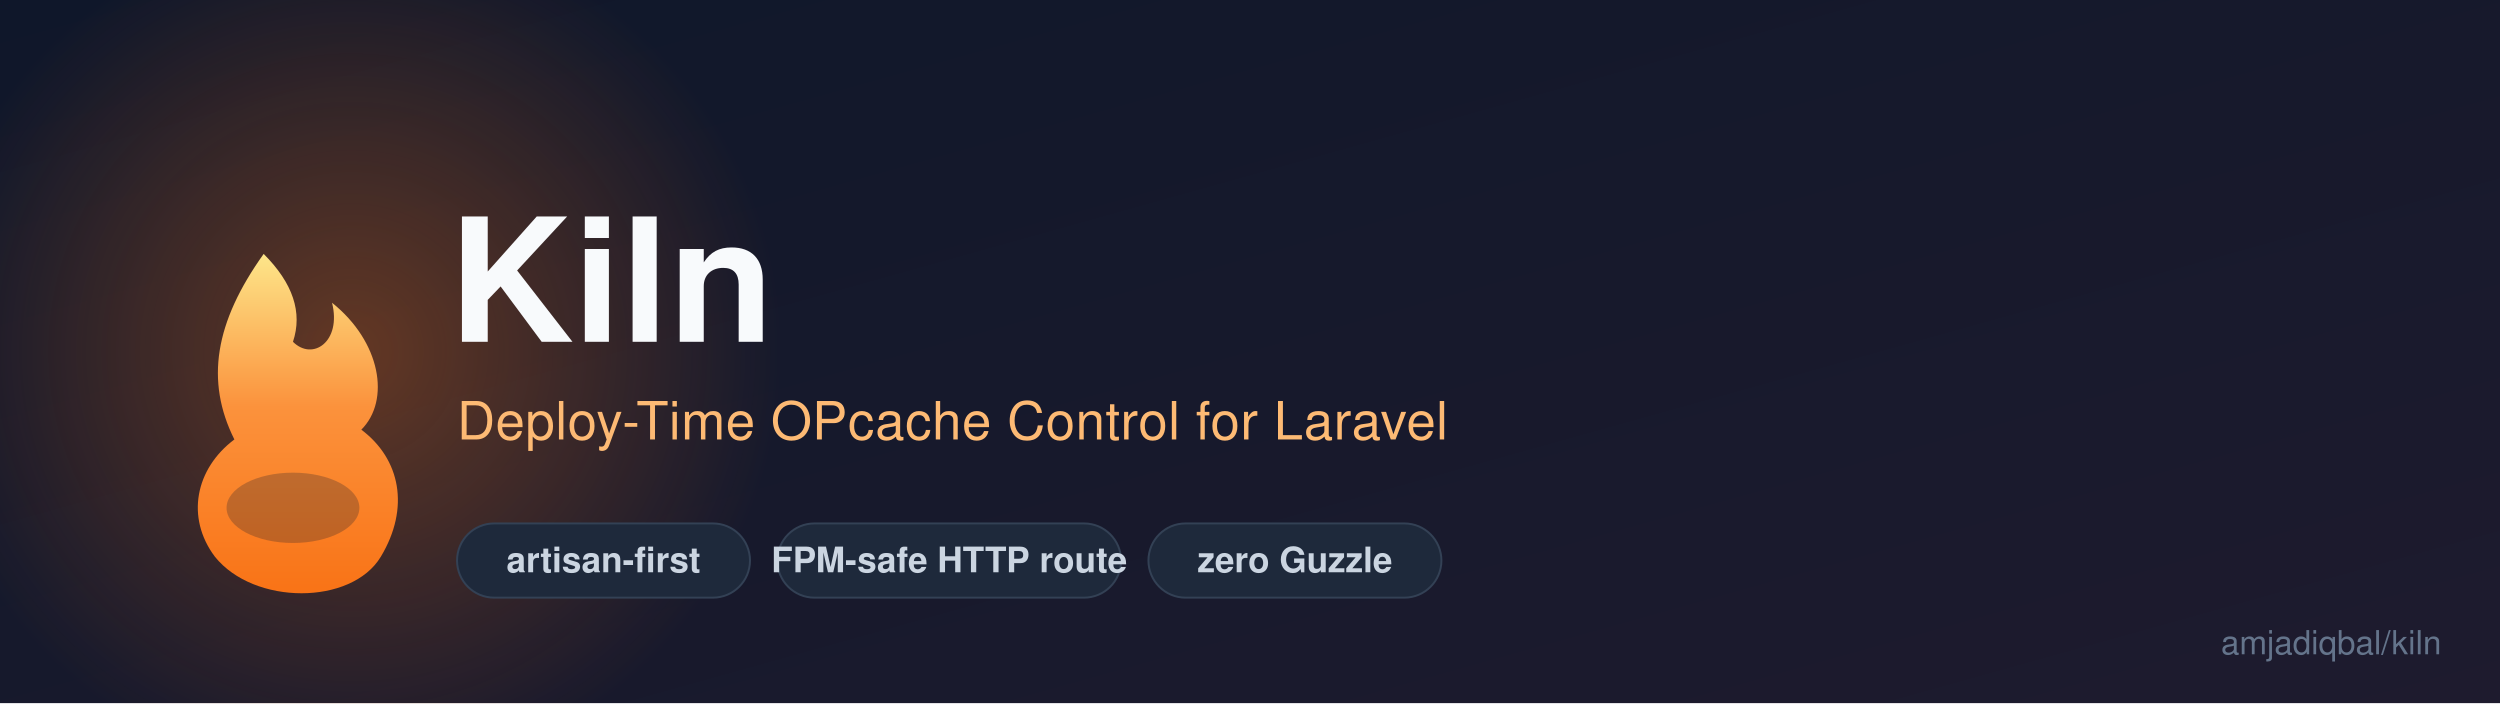
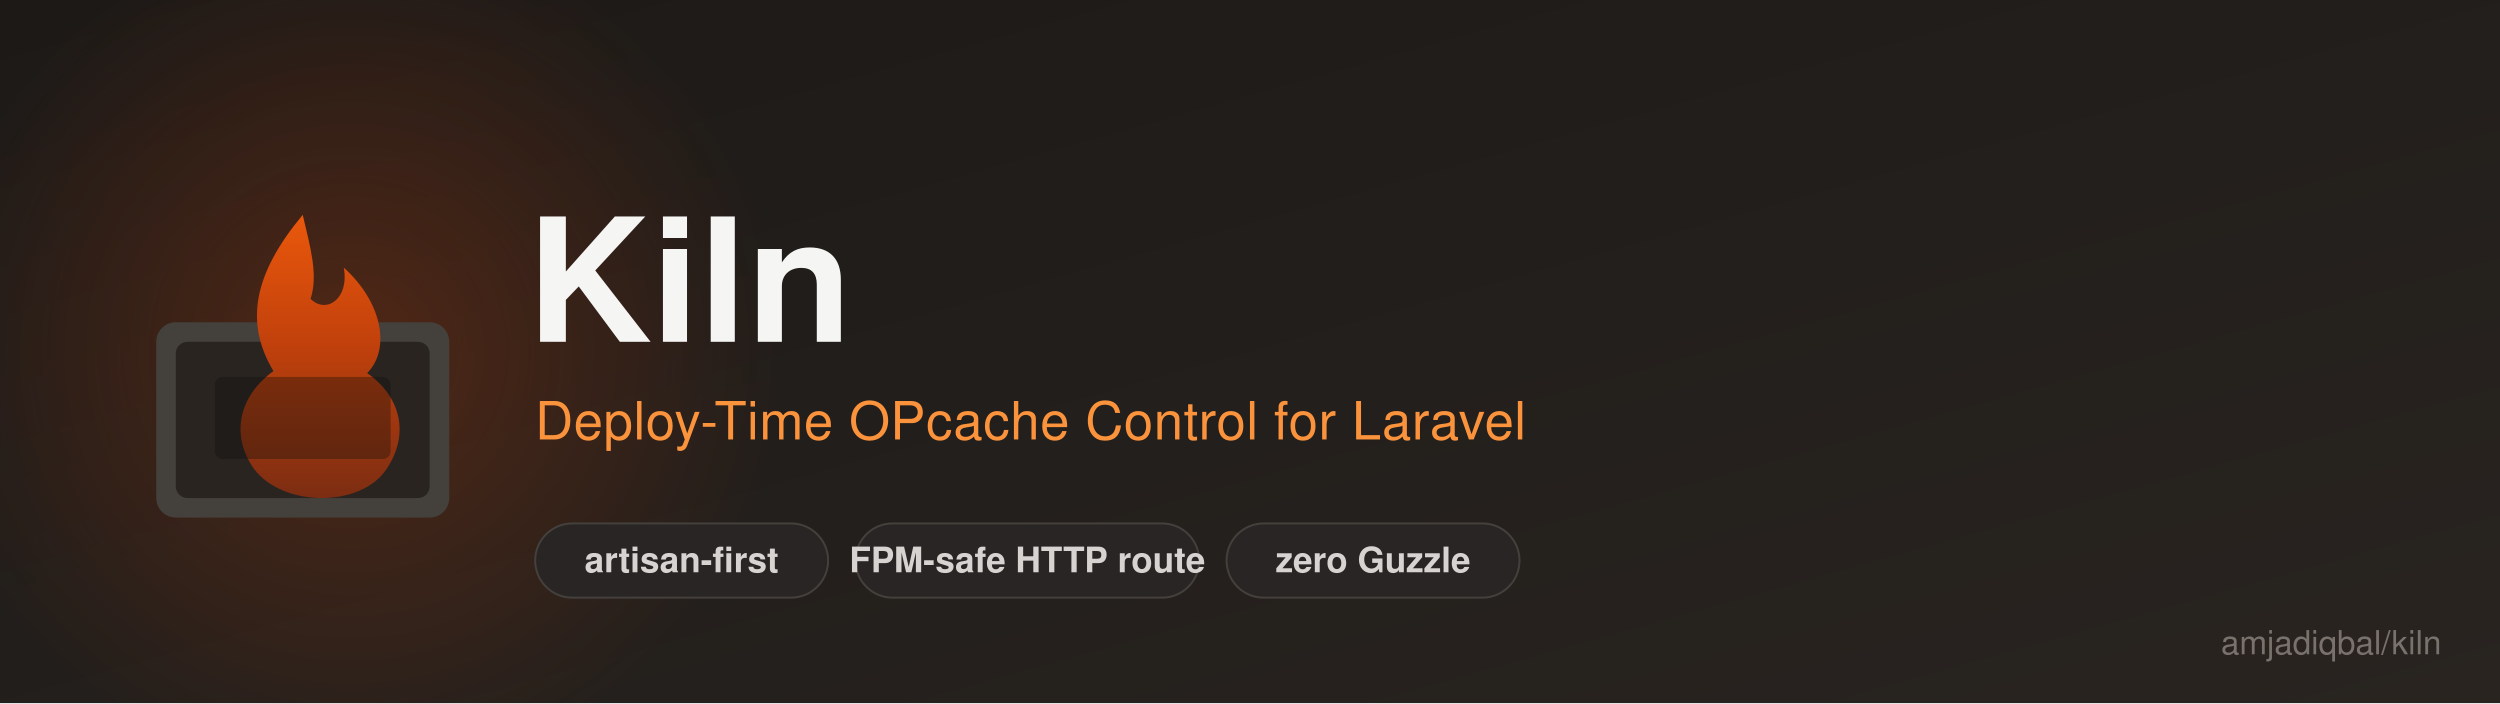
<svg xmlns="http://www.w3.org/2000/svg" width="1280" height="360" viewBox="0 0 1280 360">
  <defs>
    <linearGradient id="bg" x1="0%" y1="0%" x2="100%" y2="100%">
-       <stop offset="0%" stop-color="#0f172a" />
-       <stop offset="100%" stop-color="#1e1b2e" />
+       <stop offset="0%" stop-color="#1c1917" />
+       <stop offset="100%" stop-color="#292420" />
    </linearGradient>
-     <linearGradient id="flame" x1="0%" y1="100%" x2="0%" y2="0%">
-       <stop offset="0%" stop-color="#f97316" />
-       <stop offset="55%" stop-color="#fb923c" />
-       <stop offset="100%" stop-color="#fde68a" />
+     <linearGradient id="ember" x1="0%" y1="100%" x2="0%" y2="0%">
+       <stop offset="0%" stop-color="#7c2d12" />
+       <stop offset="55%" stop-color="#c2410c" />
+       <stop offset="100%" stop-color="#ea580c" />
    </linearGradient>
    <radialGradient id="glow" cx="50%" cy="50%" r="50%">
-       <stop offset="0%" stop-color="#f97316" stop-opacity="0.35" />
-       <stop offset="100%" stop-color="#f97316" stop-opacity="0" />
+       <stop offset="0%" stop-color="#c2410c" stop-opacity="0.30" />
+       <stop offset="100%" stop-color="#c2410c" stop-opacity="0" />
    </radialGradient>
  </defs>
  <rect width="1280" height="360" fill="url(#bg)" />
  <circle cx="180" cy="180" r="220" fill="url(#glow)" />
-   <g transform="translate(90,110)">
-     <path d="M45 20              C20 55 15 85 30 115              C10 130 5 155 20 175              C40 200 90 200 105 175              C120 150 115 125 95 110              C110 95 105 65 80 45              C85 65 70 75 60 65              C65 50 60 35 45 20 Z" fill="url(#flame)" />
-     <ellipse cx="60" cy="150" rx="34" ry="18" fill="#0f172a" opacity="0.25" />
+   <g transform="translate(80,95)">
+     <rect x="0" y="70" width="150" height="100" rx="10" fill="#44403c" />
+     <rect x="10" y="80" width="130" height="80" rx="6" fill="#292420" />
+     <path d="M75 15              C50 45 45 70 60 95              C42 108 38 128 50 145              C65 165 105 165 118 145              C130 127 125 108 108 96              C120 84 116 60 96 42              C99 58 87 66 79 58              C83 46 79 32 75 15 Z" fill="url(#ember)" />
+     <rect x="30" y="98" width="90" height="42" rx="4" fill="#0f0d0c" opacity="0.35" />
  </g>
-   <text x="230" y="175" font-family="Helvetica, Arial, sans-serif" font-size="88" font-weight="700" fill="#f8fafc">Kiln</text>
-   <text x="234" y="225" font-family="Helvetica, Arial, sans-serif" font-size="27" font-weight="500" fill="#fdba74" letter-spacing="0.3">
+   <text x="270" y="175" font-family="Helvetica, Arial, sans-serif" font-size="88" font-weight="700" fill="#f5f5f4">Kiln</text>
+   <text x="274" y="225" font-family="Helvetica, Arial, sans-serif" font-size="27" font-weight="500" fill="#fb923c" letter-spacing="0.3">
    Deploy-Time OPcache Control for Laravel
  </text>
-   <g font-family="Helvetica, Arial, sans-serif" font-size="18" font-weight="600" fill="#cbd5e1">
-     <g transform="translate(234,268)">
-       <rect width="150" height="38" rx="19" fill="#1e293b" stroke="#334155" />
+   <g font-family="Helvetica, Arial, sans-serif" font-size="18" font-weight="600" fill="#d6d3d1">
+     <g transform="translate(274,268)">
+       <rect width="150" height="38" rx="19" fill="#292524" stroke="#44403c" />
      <text x="75" y="25" text-anchor="middle">artisan-first</text>
    </g>
-     <g transform="translate(398,268)">
-       <rect width="176" height="38" rx="19" fill="#1e293b" stroke="#334155" />
+     <g transform="translate(438,268)">
+       <rect width="176" height="38" rx="19" fill="#292524" stroke="#44403c" />
      <text x="88" y="25" text-anchor="middle">FPM-safe HTTP route</text>
    </g>
-     <g transform="translate(588,268)">
-       <rect width="150" height="38" rx="19" fill="#1e293b" stroke="#334155" />
+     <g transform="translate(628,268)">
+       <rect width="150" height="38" rx="19" fill="#292524" stroke="#44403c" />
      <text x="75" y="25" text-anchor="middle">zero Guzzle</text>
    </g>
  </g>
-   <text x="1250" y="335" text-anchor="end" font-family="Helvetica, Arial, sans-serif" font-size="17" fill="#64748b">amjadiqbal/kiln</text>
+   <text x="1250" y="335" text-anchor="end" font-family="Helvetica, Arial, sans-serif" font-size="17" fill="#78716c">amjadiqbal/kiln</text>
</svg>
